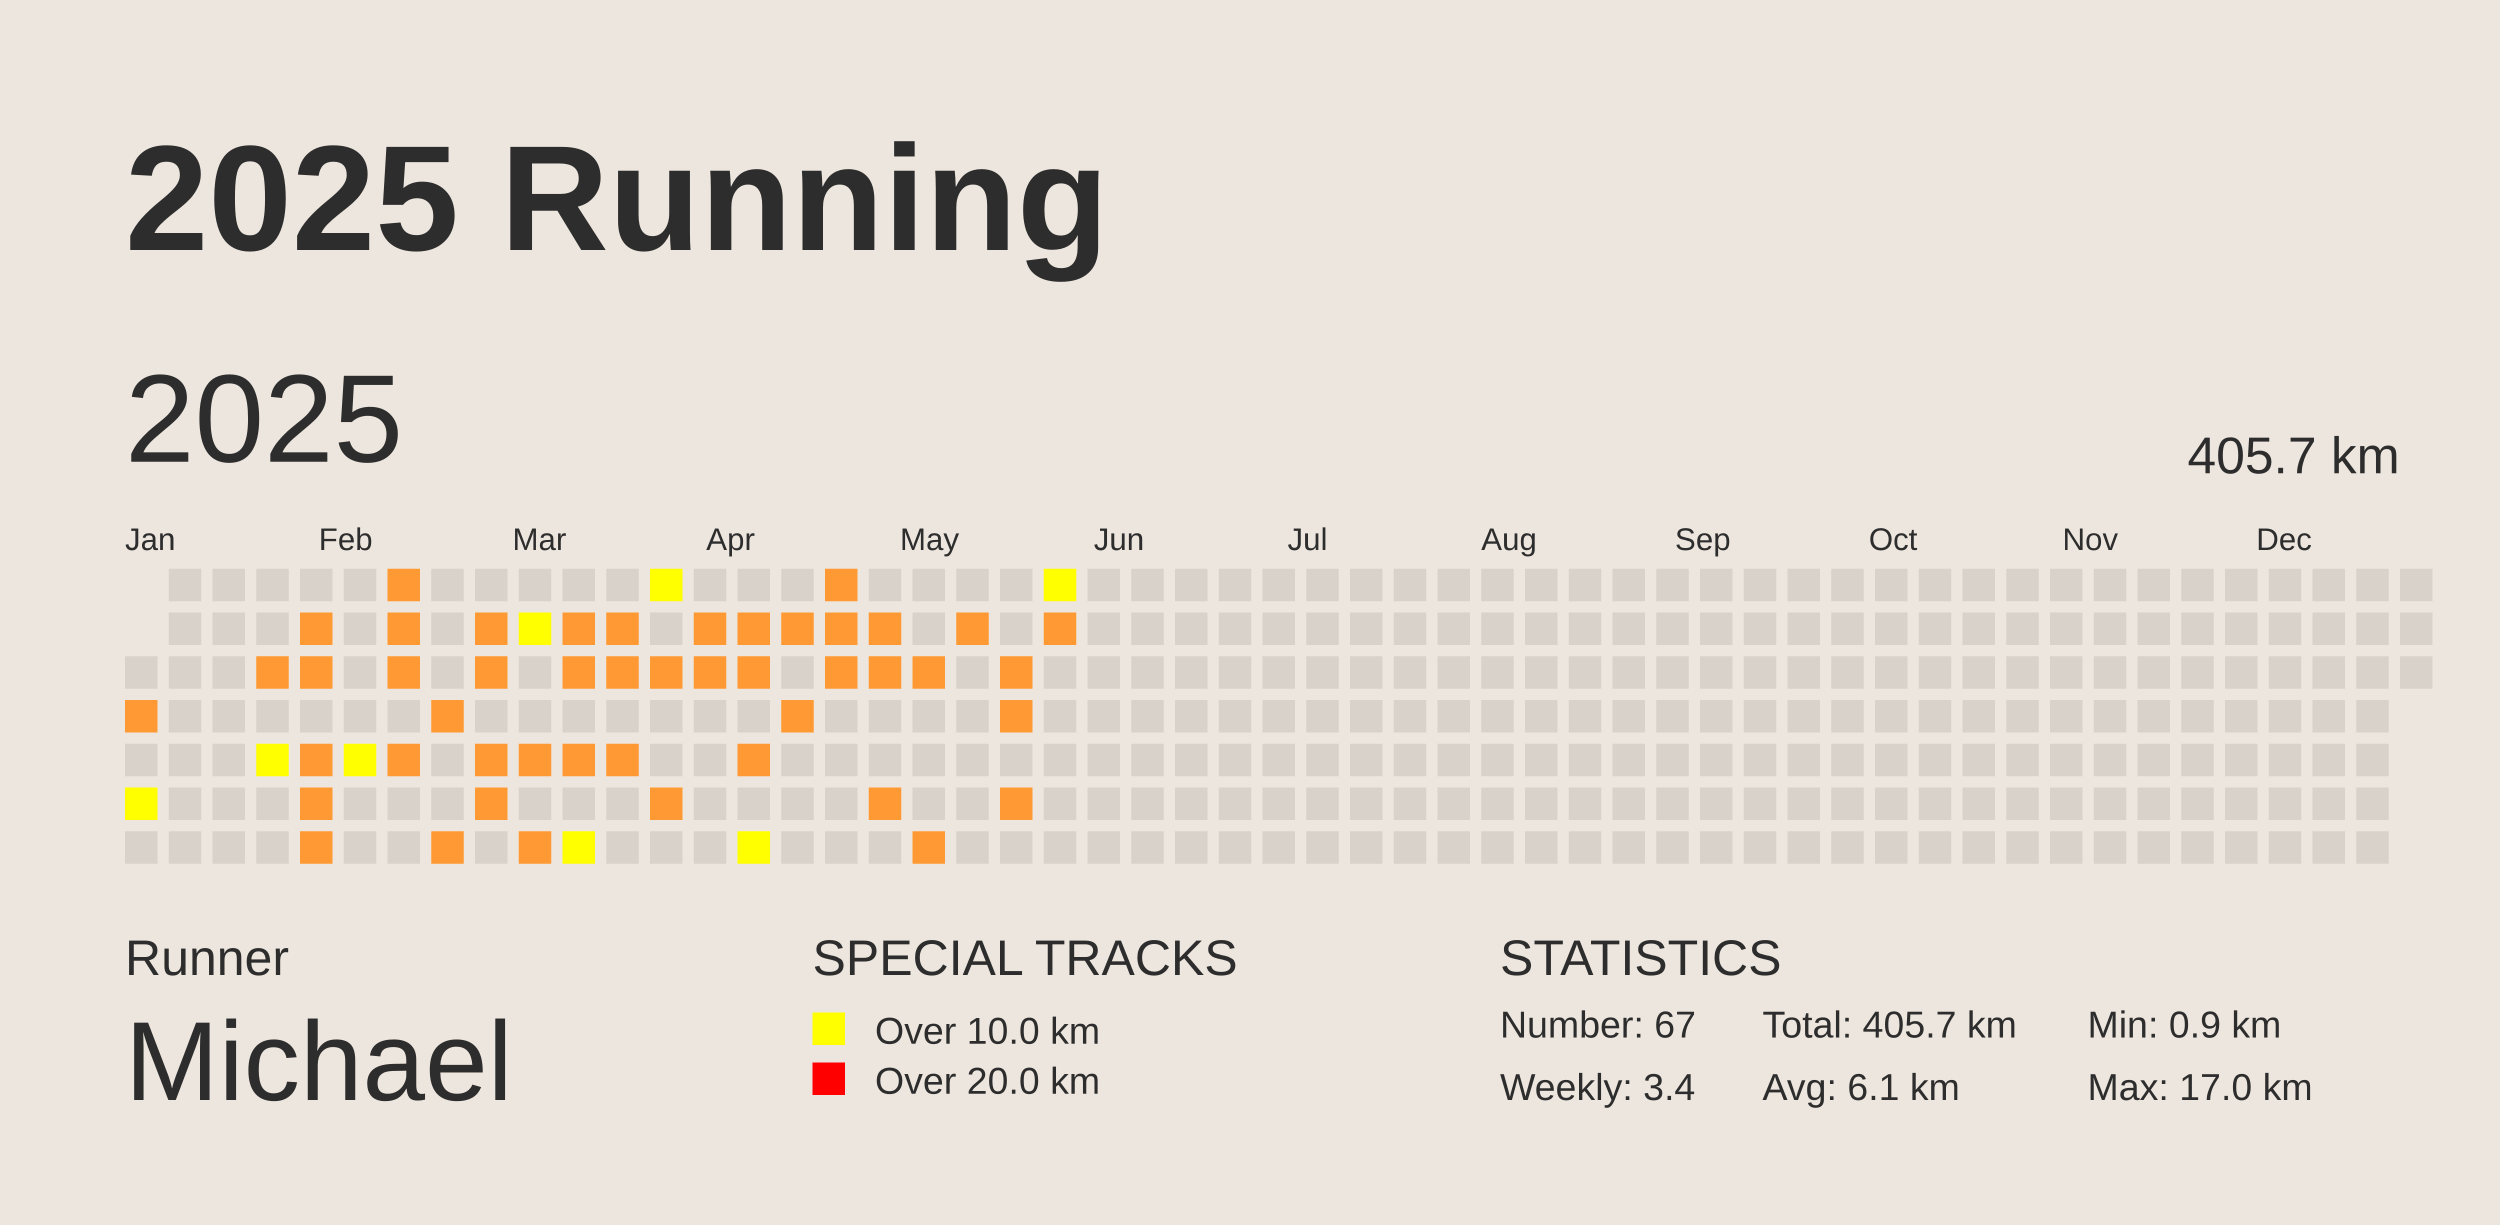
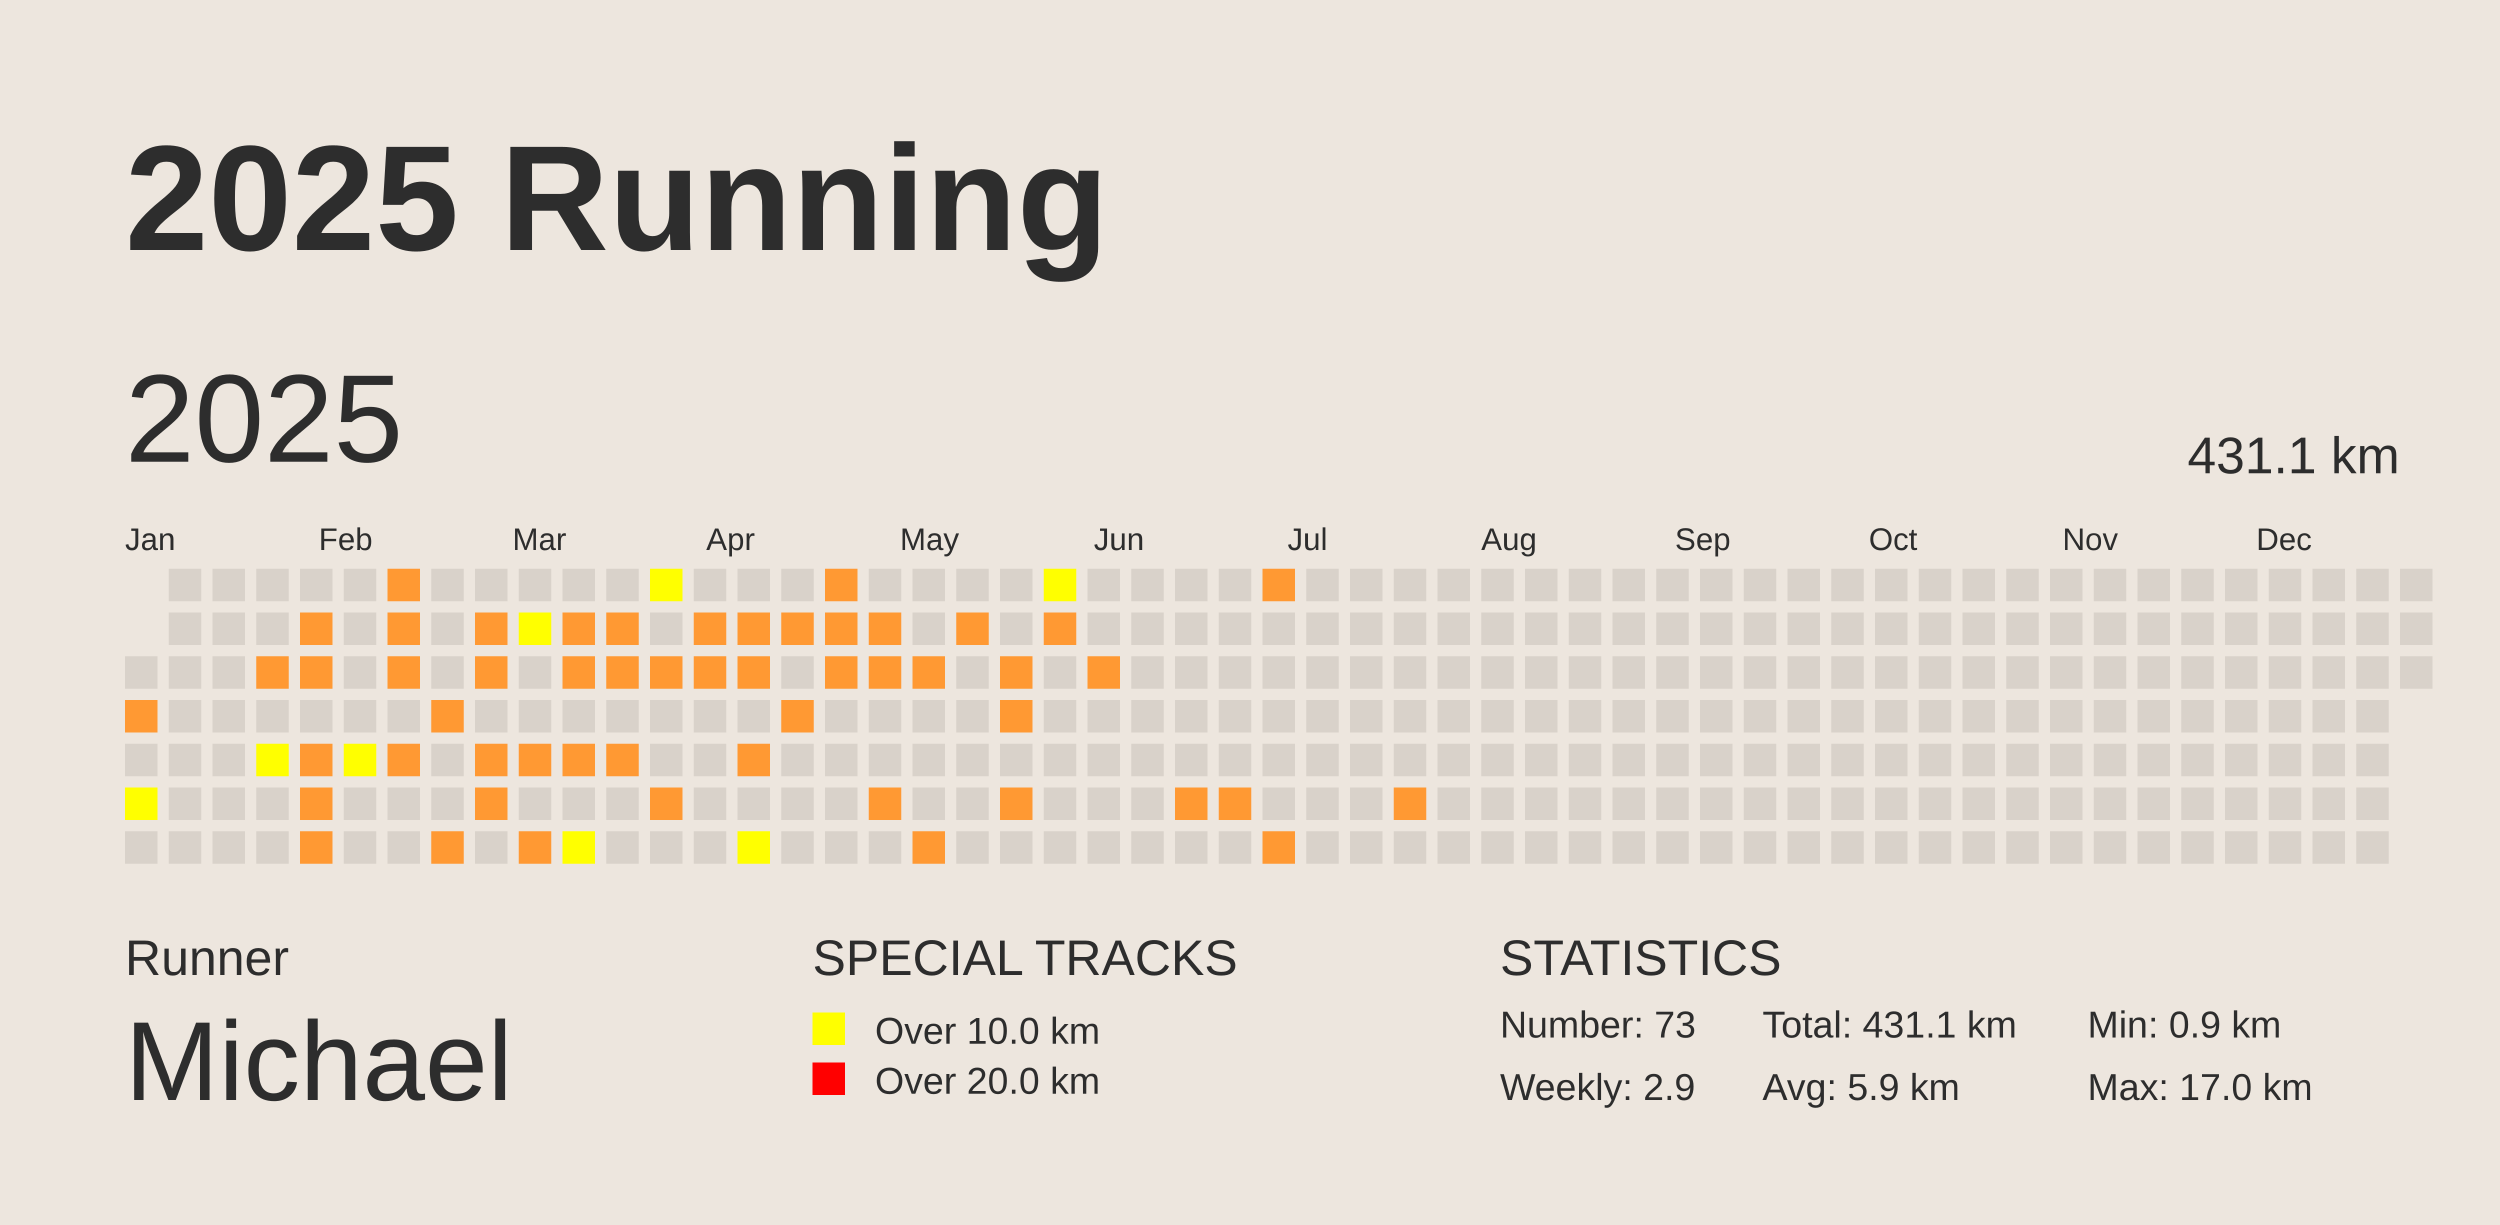
<svg xmlns="http://www.w3.org/2000/svg" baseProfile="full" height="98mm" version="1.1" viewBox="0,0,200,98" width="200mm">
  <defs />
  <rect fill="#EDE6DE" height="98" width="200" x="0" y="0" />
  <text fill="#2D2D2D" style="font-size:12px; font-family:Arial; font-weight:bold;" x="10" y="20">2025 Running</text>
  <text fill="#2D2D2D" style="font-size:4px; font-family:Arial" x="10" y="78">Runner</text>
  <text fill="#2D2D2D" style="font-size:9px; font-family:Arial" x="10" y="88">Michael</text>
  <text fill="#2D2D2D" style="font-size:4px; font-family:Arial" x="65" y="78">SPECIAL TRACKS</text>
  <rect fill="yellow" height="2.6" width="2.6" x="65" y="81" />
  <text fill="#2D2D2D" style="font-size:3px; font-family:Arial" x="70" y="83.5">Over 10.0 km</text>
  <rect fill="red" height="2.6" width="2.6" x="65" y="85" />
  <text fill="#2D2D2D" style="font-size:3px; font-family:Arial" x="70" y="87.5">Over 20.0 km</text>
  <text fill="#2D2D2D" style="font-size:4px; font-family:Arial" x="120" y="78">STATISTICS</text>
-   <text fill="#2D2D2D" style="font-size:3px; font-family:Arial" x="120" y="83">Number: 67</text>
-   <text fill="#2D2D2D" style="font-size:3px; font-family:Arial" x="120" y="88">Weekly: 3.4</text>
-   <text fill="#2D2D2D" style="font-size:3px; font-family:Arial" x="141" y="83">Total: 405.7 km</text>
-   <text fill="#2D2D2D" style="font-size:3px; font-family:Arial" x="141" y="88">Avg: 6.1 km</text>
+   <text fill="#2D2D2D" style="font-size:3px; font-family:Arial" x="120" y="83">Number: 73</text>
+   <text fill="#2D2D2D" style="font-size:3px; font-family:Arial" x="120" y="88">Weekly: 2.9</text>
+   <text fill="#2D2D2D" style="font-size:3px; font-family:Arial" x="141" y="83">Total: 431.1 km</text>
+   <text fill="#2D2D2D" style="font-size:3px; font-family:Arial" x="141" y="88">Avg: 5.9 km</text>
  <text fill="#2D2D2D" style="font-size:3px; font-family:Arial" x="167" y="83">Min: 0.9 km</text>
  <text fill="#2D2D2D" style="font-size:3px; font-family:Arial" x="167" y="88">Max: 17.0 km</text>
  <text dominant-baseline="hanging" fill="#2D2D2D" style="font-size:10.0px; font-family:Arial;" x="10" y="30">2025</text>
-   <text dominant-baseline="hanging" fill="#2D2D2D" style="font-size:4.125px; font-family:Arial;" x="175" y="35">405.7 km</text>
+   <text dominant-baseline="hanging" fill="#2D2D2D" style="font-size:4.125px; font-family:Arial;" x="175" y="35">431.1 km</text>
  <text fill="#2D2D2D" style="font-size:2.5px; font-family:Arial" x="10.0" y="44">Jan</text>
  <text fill="#2D2D2D" style="font-size:2.5px; font-family:Arial" x="25.5" y="44">Feb</text>
  <text fill="#2D2D2D" style="font-size:2.5px; font-family:Arial" x="41.0" y="44">Mar</text>
  <text fill="#2D2D2D" style="font-size:2.5px; font-family:Arial" x="56.5" y="44">Apr</text>
  <text fill="#2D2D2D" style="font-size:2.5px; font-family:Arial" x="72.0" y="44">May</text>
  <text fill="#2D2D2D" style="font-size:2.5px; font-family:Arial" x="87.5" y="44">Jun</text>
  <text fill="#2D2D2D" style="font-size:2.5px; font-family:Arial" x="103.0" y="44">Jul</text>
  <text fill="#2D2D2D" style="font-size:2.5px; font-family:Arial" x="118.5" y="44">Aug</text>
  <text fill="#2D2D2D" style="font-size:2.5px; font-family:Arial" x="134.0" y="44">Sep</text>
  <text fill="#2D2D2D" style="font-size:2.5px; font-family:Arial" x="149.5" y="44">Oct</text>
  <text fill="#2D2D2D" style="font-size:2.5px; font-family:Arial" x="165.0" y="44">Nov</text>
  <text fill="#2D2D2D" style="font-size:2.5px; font-family:Arial" x="180.5" y="44">Dec</text>
  <rect fill="#D9D2CA" height="2.6" width="2.6" x="10.0" y="52.5" />
  <rect fill="#FF9933" height="2.6" width="2.6" x="10.0" y="56.0" />
  <rect fill="#D9D2CA" height="2.6" width="2.6" x="10.0" y="59.5" />
  <rect fill="yellow" height="2.6" width="2.6" x="10.0" y="63.0" />
  <rect fill="#D9D2CA" height="2.6" width="2.6" x="10.0" y="66.5" />
  <rect fill="#D9D2CA" height="2.6" width="2.6" x="13.5" y="45.5" />
  <rect fill="#D9D2CA" height="2.6" width="2.6" x="13.5" y="49.0" />
  <rect fill="#D9D2CA" height="2.6" width="2.6" x="13.5" y="52.5" />
  <rect fill="#D9D2CA" height="2.6" width="2.6" x="13.5" y="56.0" />
  <rect fill="#D9D2CA" height="2.6" width="2.6" x="13.5" y="59.5" />
  <rect fill="#D9D2CA" height="2.6" width="2.6" x="13.5" y="63.0" />
  <rect fill="#D9D2CA" height="2.6" width="2.6" x="13.5" y="66.5" />
  <rect fill="#D9D2CA" height="2.6" width="2.6" x="17.0" y="45.5" />
  <rect fill="#D9D2CA" height="2.6" width="2.6" x="17.0" y="49.0" />
  <rect fill="#D9D2CA" height="2.6" width="2.6" x="17.0" y="52.5" />
  <rect fill="#D9D2CA" height="2.6" width="2.6" x="17.0" y="56.0" />
  <rect fill="#D9D2CA" height="2.6" width="2.6" x="17.0" y="59.5" />
  <rect fill="#D9D2CA" height="2.6" width="2.6" x="17.0" y="63.0" />
  <rect fill="#D9D2CA" height="2.6" width="2.6" x="17.0" y="66.5" />
  <rect fill="#D9D2CA" height="2.6" width="2.6" x="20.5" y="45.5" />
  <rect fill="#D9D2CA" height="2.6" width="2.6" x="20.5" y="49.0" />
  <rect fill="#FF9933" height="2.6" width="2.6" x="20.5" y="52.5" />
  <rect fill="#D9D2CA" height="2.6" width="2.6" x="20.5" y="56.0" />
  <rect fill="yellow" height="2.6" width="2.6" x="20.5" y="59.5" />
  <rect fill="#D9D2CA" height="2.6" width="2.6" x="20.5" y="63.0" />
  <rect fill="#D9D2CA" height="2.6" width="2.6" x="20.5" y="66.5" />
  <rect fill="#D9D2CA" height="2.6" width="2.6" x="24.0" y="45.5" />
  <rect fill="#FF9933" height="2.6" width="2.6" x="24.0" y="49.0" />
  <rect fill="#FF9933" height="2.6" width="2.6" x="24.0" y="52.5" />
  <rect fill="#D9D2CA" height="2.6" width="2.6" x="24.0" y="56.0" />
  <rect fill="#FF9933" height="2.6" width="2.6" x="24.0" y="59.5" />
  <rect fill="#FF9933" height="2.6" width="2.6" x="24.0" y="63.0" />
  <rect fill="#FF9933" height="2.6" width="2.6" x="24.0" y="66.5" />
  <rect fill="#D9D2CA" height="2.6" width="2.6" x="27.5" y="45.5" />
  <rect fill="#D9D2CA" height="2.6" width="2.6" x="27.5" y="49.0" />
  <rect fill="#D9D2CA" height="2.6" width="2.6" x="27.5" y="52.5" />
  <rect fill="#D9D2CA" height="2.6" width="2.6" x="27.5" y="56.0" />
  <rect fill="yellow" height="2.6" width="2.6" x="27.5" y="59.5" />
  <rect fill="#D9D2CA" height="2.6" width="2.6" x="27.5" y="63.0" />
  <rect fill="#D9D2CA" height="2.6" width="2.6" x="27.5" y="66.5" />
  <rect fill="#FF9933" height="2.6" width="2.6" x="31.0" y="45.5" />
  <rect fill="#FF9933" height="2.6" width="2.6" x="31.0" y="49.0" />
  <rect fill="#FF9933" height="2.6" width="2.6" x="31.0" y="52.5" />
  <rect fill="#D9D2CA" height="2.6" width="2.6" x="31.0" y="56.0" />
  <rect fill="#FF9933" height="2.6" width="2.6" x="31.0" y="59.5" />
  <rect fill="#D9D2CA" height="2.6" width="2.6" x="31.0" y="63.0" />
  <rect fill="#D9D2CA" height="2.6" width="2.6" x="31.0" y="66.5" />
  <rect fill="#D9D2CA" height="2.6" width="2.6" x="34.5" y="45.5" />
  <rect fill="#D9D2CA" height="2.6" width="2.6" x="34.5" y="49.0" />
  <rect fill="#D9D2CA" height="2.6" width="2.6" x="34.5" y="52.5" />
  <rect fill="#FF9933" height="2.6" width="2.6" x="34.5" y="56.0" />
  <rect fill="#D9D2CA" height="2.6" width="2.6" x="34.5" y="59.5" />
  <rect fill="#D9D2CA" height="2.6" width="2.6" x="34.5" y="63.0" />
  <rect fill="#FF9933" height="2.6" width="2.6" x="34.5" y="66.5" />
  <rect fill="#D9D2CA" height="2.6" width="2.6" x="38.0" y="45.5" />
  <rect fill="#FF9933" height="2.6" width="2.6" x="38.0" y="49.0" />
  <rect fill="#FF9933" height="2.6" width="2.6" x="38.0" y="52.5" />
  <rect fill="#D9D2CA" height="2.6" width="2.6" x="38.0" y="56.0" />
  <rect fill="#FF9933" height="2.6" width="2.6" x="38.0" y="59.5" />
  <rect fill="#FF9933" height="2.6" width="2.6" x="38.0" y="63.0" />
  <rect fill="#D9D2CA" height="2.6" width="2.6" x="38.0" y="66.5" />
  <rect fill="#D9D2CA" height="2.6" width="2.6" x="41.5" y="45.5" />
  <rect fill="yellow" height="2.6" width="2.6" x="41.5" y="49.0" />
  <rect fill="#D9D2CA" height="2.6" width="2.6" x="41.5" y="52.5" />
  <rect fill="#D9D2CA" height="2.6" width="2.6" x="41.5" y="56.0" />
  <rect fill="#FF9933" height="2.6" width="2.6" x="41.5" y="59.5" />
  <rect fill="#D9D2CA" height="2.6" width="2.6" x="41.5" y="63.0" />
  <rect fill="#FF9933" height="2.6" width="2.6" x="41.5" y="66.5" />
  <rect fill="#D9D2CA" height="2.6" width="2.6" x="45.0" y="45.5" />
  <rect fill="#FF9933" height="2.6" width="2.6" x="45.0" y="49.0" />
  <rect fill="#FF9933" height="2.6" width="2.6" x="45.0" y="52.5" />
  <rect fill="#D9D2CA" height="2.6" width="2.6" x="45.0" y="56.0" />
  <rect fill="#FF9933" height="2.6" width="2.6" x="45.0" y="59.5" />
  <rect fill="#D9D2CA" height="2.6" width="2.6" x="45.0" y="63.0" />
  <rect fill="yellow" height="2.6" width="2.6" x="45.0" y="66.5" />
  <rect fill="#D9D2CA" height="2.6" width="2.6" x="48.5" y="45.5" />
  <rect fill="#FF9933" height="2.6" width="2.6" x="48.5" y="49.0" />
  <rect fill="#FF9933" height="2.6" width="2.6" x="48.5" y="52.5" />
  <rect fill="#D9D2CA" height="2.6" width="2.6" x="48.5" y="56.0" />
  <rect fill="#FF9933" height="2.6" width="2.6" x="48.5" y="59.5" />
  <rect fill="#D9D2CA" height="2.6" width="2.6" x="48.5" y="63.0" />
  <rect fill="#D9D2CA" height="2.6" width="2.6" x="48.5" y="66.5" />
  <rect fill="yellow" height="2.6" width="2.6" x="52.0" y="45.5" />
  <rect fill="#D9D2CA" height="2.6" width="2.6" x="52.0" y="49.0" />
  <rect fill="#FF9933" height="2.6" width="2.6" x="52.0" y="52.5" />
  <rect fill="#D9D2CA" height="2.6" width="2.6" x="52.0" y="56.0" />
  <rect fill="#D9D2CA" height="2.6" width="2.6" x="52.0" y="59.5" />
  <rect fill="#FF9933" height="2.6" width="2.6" x="52.0" y="63.0" />
  <rect fill="#D9D2CA" height="2.6" width="2.6" x="52.0" y="66.5" />
  <rect fill="#D9D2CA" height="2.6" width="2.6" x="55.5" y="45.5" />
  <rect fill="#FF9933" height="2.6" width="2.6" x="55.5" y="49.0" />
  <rect fill="#FF9933" height="2.6" width="2.6" x="55.5" y="52.5" />
  <rect fill="#D9D2CA" height="2.6" width="2.6" x="55.5" y="56.0" />
  <rect fill="#D9D2CA" height="2.6" width="2.6" x="55.5" y="59.5" />
  <rect fill="#D9D2CA" height="2.6" width="2.6" x="55.5" y="63.0" />
  <rect fill="#D9D2CA" height="2.6" width="2.6" x="55.5" y="66.5" />
  <rect fill="#D9D2CA" height="2.6" width="2.6" x="59.0" y="45.5" />
  <rect fill="#FF9933" height="2.6" width="2.6" x="59.0" y="49.0" />
  <rect fill="#FF9933" height="2.6" width="2.6" x="59.0" y="52.5" />
  <rect fill="#D9D2CA" height="2.6" width="2.6" x="59.0" y="56.0" />
  <rect fill="#FF9933" height="2.6" width="2.6" x="59.0" y="59.5" />
  <rect fill="#D9D2CA" height="2.6" width="2.6" x="59.0" y="63.0" />
  <rect fill="yellow" height="2.6" width="2.6" x="59.0" y="66.5" />
  <rect fill="#D9D2CA" height="2.6" width="2.6" x="62.5" y="45.5" />
  <rect fill="#FF9933" height="2.6" width="2.6" x="62.5" y="49.0" />
  <rect fill="#D9D2CA" height="2.6" width="2.6" x="62.5" y="52.5" />
  <rect fill="#FF9933" height="2.6" width="2.6" x="62.5" y="56.0" />
  <rect fill="#D9D2CA" height="2.6" width="2.6" x="62.5" y="59.5" />
  <rect fill="#D9D2CA" height="2.6" width="2.6" x="62.5" y="63.0" />
  <rect fill="#D9D2CA" height="2.6" width="2.6" x="62.5" y="66.5" />
  <rect fill="#FF9933" height="2.6" width="2.6" x="66.0" y="45.5" />
  <rect fill="#FF9933" height="2.6" width="2.6" x="66.0" y="49.0" />
  <rect fill="#FF9933" height="2.6" width="2.6" x="66.0" y="52.5" />
  <rect fill="#D9D2CA" height="2.6" width="2.6" x="66.0" y="56.0" />
  <rect fill="#D9D2CA" height="2.6" width="2.6" x="66.0" y="59.5" />
  <rect fill="#D9D2CA" height="2.6" width="2.6" x="66.0" y="63.0" />
  <rect fill="#D9D2CA" height="2.6" width="2.6" x="66.0" y="66.5" />
  <rect fill="#D9D2CA" height="2.6" width="2.6" x="69.5" y="45.5" />
  <rect fill="#FF9933" height="2.6" width="2.6" x="69.5" y="49.0" />
  <rect fill="#FF9933" height="2.6" width="2.6" x="69.5" y="52.5" />
  <rect fill="#D9D2CA" height="2.6" width="2.6" x="69.5" y="56.0" />
  <rect fill="#D9D2CA" height="2.6" width="2.6" x="69.5" y="59.5" />
  <rect fill="#FF9933" height="2.6" width="2.6" x="69.5" y="63.0" />
  <rect fill="#D9D2CA" height="2.6" width="2.6" x="69.5" y="66.5" />
  <rect fill="#D9D2CA" height="2.6" width="2.6" x="73.0" y="45.5" />
  <rect fill="#D9D2CA" height="2.6" width="2.6" x="73.0" y="49.0" />
  <rect fill="#FF9933" height="2.6" width="2.6" x="73.0" y="52.5" />
  <rect fill="#D9D2CA" height="2.6" width="2.6" x="73.0" y="56.0" />
  <rect fill="#D9D2CA" height="2.6" width="2.6" x="73.0" y="59.5" />
  <rect fill="#D9D2CA" height="2.6" width="2.6" x="73.0" y="63.0" />
  <rect fill="#FF9933" height="2.6" width="2.6" x="73.0" y="66.5" />
  <rect fill="#D9D2CA" height="2.6" width="2.6" x="76.5" y="45.5" />
  <rect fill="#FF9933" height="2.6" width="2.6" x="76.5" y="49.0" />
  <rect fill="#D9D2CA" height="2.6" width="2.6" x="76.5" y="52.5" />
  <rect fill="#D9D2CA" height="2.6" width="2.6" x="76.5" y="56.0" />
  <rect fill="#D9D2CA" height="2.6" width="2.6" x="76.5" y="59.5" />
  <rect fill="#D9D2CA" height="2.6" width="2.6" x="76.5" y="63.0" />
  <rect fill="#D9D2CA" height="2.6" width="2.6" x="76.5" y="66.5" />
  <rect fill="#D9D2CA" height="2.6" width="2.6" x="80.0" y="45.5" />
  <rect fill="#D9D2CA" height="2.6" width="2.6" x="80.0" y="49.0" />
  <rect fill="#FF9933" height="2.6" width="2.6" x="80.0" y="52.5" />
  <rect fill="#FF9933" height="2.6" width="2.6" x="80.0" y="56.0" />
  <rect fill="#D9D2CA" height="2.6" width="2.6" x="80.0" y="59.5" />
  <rect fill="#FF9933" height="2.6" width="2.6" x="80.0" y="63.0" />
  <rect fill="#D9D2CA" height="2.6" width="2.6" x="80.0" y="66.5" />
  <rect fill="yellow" height="2.6" width="2.6" x="83.5" y="45.5" />
  <rect fill="#FF9933" height="2.6" width="2.6" x="83.5" y="49.0" />
  <rect fill="#D9D2CA" height="2.6" width="2.6" x="83.5" y="52.5" />
  <rect fill="#D9D2CA" height="2.6" width="2.6" x="83.5" y="56.0" />
  <rect fill="#D9D2CA" height="2.6" width="2.6" x="83.5" y="59.5" />
  <rect fill="#D9D2CA" height="2.6" width="2.6" x="83.5" y="63.0" />
  <rect fill="#D9D2CA" height="2.6" width="2.6" x="83.5" y="66.5" />
  <rect fill="#D9D2CA" height="2.6" width="2.6" x="87.0" y="45.5" />
  <rect fill="#D9D2CA" height="2.6" width="2.6" x="87.0" y="49.0" />
-   <rect fill="#D9D2CA" height="2.6" width="2.6" x="87.0" y="52.5" />
+   <rect fill="#FF9933" height="2.6" width="2.6" x="87.0" y="52.5" />
  <rect fill="#D9D2CA" height="2.6" width="2.6" x="87.0" y="56.0" />
  <rect fill="#D9D2CA" height="2.6" width="2.6" x="87.0" y="59.5" />
  <rect fill="#D9D2CA" height="2.6" width="2.6" x="87.0" y="63.0" />
  <rect fill="#D9D2CA" height="2.6" width="2.6" x="87.0" y="66.5" />
  <rect fill="#D9D2CA" height="2.6" width="2.6" x="90.5" y="45.5" />
  <rect fill="#D9D2CA" height="2.6" width="2.6" x="90.5" y="49.0" />
  <rect fill="#D9D2CA" height="2.6" width="2.6" x="90.5" y="52.5" />
  <rect fill="#D9D2CA" height="2.6" width="2.6" x="90.5" y="56.0" />
  <rect fill="#D9D2CA" height="2.6" width="2.6" x="90.5" y="59.5" />
  <rect fill="#D9D2CA" height="2.6" width="2.6" x="90.5" y="63.0" />
  <rect fill="#D9D2CA" height="2.6" width="2.6" x="90.5" y="66.5" />
  <rect fill="#D9D2CA" height="2.6" width="2.6" x="94.0" y="45.5" />
  <rect fill="#D9D2CA" height="2.6" width="2.6" x="94.0" y="49.0" />
  <rect fill="#D9D2CA" height="2.6" width="2.6" x="94.0" y="52.5" />
  <rect fill="#D9D2CA" height="2.6" width="2.6" x="94.0" y="56.0" />
  <rect fill="#D9D2CA" height="2.6" width="2.6" x="94.0" y="59.5" />
-   <rect fill="#D9D2CA" height="2.6" width="2.6" x="94.0" y="63.0" />
+   <rect fill="#FF9933" height="2.6" width="2.6" x="94.0" y="63.0" />
  <rect fill="#D9D2CA" height="2.6" width="2.6" x="94.0" y="66.5" />
  <rect fill="#D9D2CA" height="2.6" width="2.6" x="97.5" y="45.5" />
  <rect fill="#D9D2CA" height="2.6" width="2.6" x="97.5" y="49.0" />
  <rect fill="#D9D2CA" height="2.6" width="2.6" x="97.5" y="52.5" />
  <rect fill="#D9D2CA" height="2.6" width="2.6" x="97.5" y="56.0" />
  <rect fill="#D9D2CA" height="2.6" width="2.6" x="97.5" y="59.5" />
-   <rect fill="#D9D2CA" height="2.6" width="2.6" x="97.5" y="63.0" />
+   <rect fill="#FF9933" height="2.6" width="2.6" x="97.5" y="63.0" />
  <rect fill="#D9D2CA" height="2.6" width="2.6" x="97.5" y="66.5" />
-   <rect fill="#D9D2CA" height="2.6" width="2.6" x="101.0" y="45.5" />
+   <rect fill="#FF9933" height="2.6" width="2.6" x="101.0" y="45.5" />
  <rect fill="#D9D2CA" height="2.6" width="2.6" x="101.0" y="49.0" />
  <rect fill="#D9D2CA" height="2.6" width="2.6" x="101.0" y="52.5" />
  <rect fill="#D9D2CA" height="2.6" width="2.6" x="101.0" y="56.0" />
  <rect fill="#D9D2CA" height="2.6" width="2.6" x="101.0" y="59.5" />
  <rect fill="#D9D2CA" height="2.6" width="2.6" x="101.0" y="63.0" />
-   <rect fill="#D9D2CA" height="2.6" width="2.6" x="101.0" y="66.5" />
+   <rect fill="#FF9933" height="2.6" width="2.6" x="101.0" y="66.5" />
  <rect fill="#D9D2CA" height="2.6" width="2.6" x="104.5" y="45.5" />
  <rect fill="#D9D2CA" height="2.6" width="2.6" x="104.5" y="49.0" />
  <rect fill="#D9D2CA" height="2.6" width="2.6" x="104.5" y="52.5" />
  <rect fill="#D9D2CA" height="2.6" width="2.6" x="104.5" y="56.0" />
  <rect fill="#D9D2CA" height="2.6" width="2.6" x="104.5" y="59.5" />
  <rect fill="#D9D2CA" height="2.6" width="2.6" x="104.5" y="63.0" />
  <rect fill="#D9D2CA" height="2.6" width="2.6" x="104.5" y="66.5" />
  <rect fill="#D9D2CA" height="2.6" width="2.6" x="108.0" y="45.5" />
  <rect fill="#D9D2CA" height="2.6" width="2.6" x="108.0" y="49.0" />
  <rect fill="#D9D2CA" height="2.6" width="2.6" x="108.0" y="52.5" />
  <rect fill="#D9D2CA" height="2.6" width="2.6" x="108.0" y="56.0" />
  <rect fill="#D9D2CA" height="2.6" width="2.6" x="108.0" y="59.5" />
  <rect fill="#D9D2CA" height="2.6" width="2.6" x="108.0" y="63.0" />
  <rect fill="#D9D2CA" height="2.6" width="2.6" x="108.0" y="66.5" />
  <rect fill="#D9D2CA" height="2.6" width="2.6" x="111.5" y="45.5" />
  <rect fill="#D9D2CA" height="2.6" width="2.6" x="111.5" y="49.0" />
  <rect fill="#D9D2CA" height="2.6" width="2.6" x="111.5" y="52.5" />
  <rect fill="#D9D2CA" height="2.6" width="2.6" x="111.5" y="56.0" />
  <rect fill="#D9D2CA" height="2.6" width="2.6" x="111.5" y="59.5" />
-   <rect fill="#D9D2CA" height="2.6" width="2.6" x="111.5" y="63.0" />
+   <rect fill="#FF9933" height="2.6" width="2.6" x="111.5" y="63.0" />
  <rect fill="#D9D2CA" height="2.6" width="2.6" x="111.5" y="66.5" />
  <rect fill="#D9D2CA" height="2.6" width="2.6" x="115.0" y="45.5" />
  <rect fill="#D9D2CA" height="2.6" width="2.6" x="115.0" y="49.0" />
  <rect fill="#D9D2CA" height="2.6" width="2.6" x="115.0" y="52.5" />
  <rect fill="#D9D2CA" height="2.6" width="2.6" x="115.0" y="56.0" />
  <rect fill="#D9D2CA" height="2.6" width="2.6" x="115.0" y="59.5" />
  <rect fill="#D9D2CA" height="2.6" width="2.6" x="115.0" y="63.0" />
  <rect fill="#D9D2CA" height="2.6" width="2.6" x="115.0" y="66.5" />
  <rect fill="#D9D2CA" height="2.6" width="2.6" x="118.5" y="45.5" />
  <rect fill="#D9D2CA" height="2.6" width="2.6" x="118.5" y="49.0" />
  <rect fill="#D9D2CA" height="2.6" width="2.6" x="118.5" y="52.5" />
  <rect fill="#D9D2CA" height="2.6" width="2.6" x="118.5" y="56.0" />
  <rect fill="#D9D2CA" height="2.6" width="2.6" x="118.5" y="59.5" />
  <rect fill="#D9D2CA" height="2.6" width="2.6" x="118.5" y="63.0" />
  <rect fill="#D9D2CA" height="2.6" width="2.6" x="118.5" y="66.5" />
  <rect fill="#D9D2CA" height="2.6" width="2.6" x="122.0" y="45.5" />
  <rect fill="#D9D2CA" height="2.6" width="2.6" x="122.0" y="49.0" />
  <rect fill="#D9D2CA" height="2.6" width="2.6" x="122.0" y="52.5" />
  <rect fill="#D9D2CA" height="2.6" width="2.6" x="122.0" y="56.0" />
  <rect fill="#D9D2CA" height="2.6" width="2.6" x="122.0" y="59.5" />
  <rect fill="#D9D2CA" height="2.6" width="2.6" x="122.0" y="63.0" />
  <rect fill="#D9D2CA" height="2.6" width="2.6" x="122.0" y="66.5" />
  <rect fill="#D9D2CA" height="2.6" width="2.6" x="125.5" y="45.5" />
  <rect fill="#D9D2CA" height="2.6" width="2.6" x="125.5" y="49.0" />
  <rect fill="#D9D2CA" height="2.6" width="2.6" x="125.5" y="52.5" />
  <rect fill="#D9D2CA" height="2.6" width="2.6" x="125.5" y="56.0" />
  <rect fill="#D9D2CA" height="2.6" width="2.6" x="125.5" y="59.5" />
  <rect fill="#D9D2CA" height="2.6" width="2.6" x="125.5" y="63.0" />
  <rect fill="#D9D2CA" height="2.6" width="2.6" x="125.5" y="66.5" />
  <rect fill="#D9D2CA" height="2.6" width="2.6" x="129.0" y="45.5" />
  <rect fill="#D9D2CA" height="2.6" width="2.6" x="129.0" y="49.0" />
  <rect fill="#D9D2CA" height="2.6" width="2.6" x="129.0" y="52.5" />
  <rect fill="#D9D2CA" height="2.6" width="2.6" x="129.0" y="56.0" />
  <rect fill="#D9D2CA" height="2.6" width="2.6" x="129.0" y="59.5" />
  <rect fill="#D9D2CA" height="2.6" width="2.6" x="129.0" y="63.0" />
  <rect fill="#D9D2CA" height="2.6" width="2.6" x="129.0" y="66.5" />
  <rect fill="#D9D2CA" height="2.6" width="2.6" x="132.5" y="45.5" />
  <rect fill="#D9D2CA" height="2.6" width="2.6" x="132.5" y="49.0" />
  <rect fill="#D9D2CA" height="2.6" width="2.6" x="132.5" y="52.5" />
  <rect fill="#D9D2CA" height="2.6" width="2.6" x="132.5" y="56.0" />
  <rect fill="#D9D2CA" height="2.6" width="2.6" x="132.5" y="59.5" />
  <rect fill="#D9D2CA" height="2.6" width="2.6" x="132.5" y="63.0" />
  <rect fill="#D9D2CA" height="2.6" width="2.6" x="132.5" y="66.5" />
  <rect fill="#D9D2CA" height="2.6" width="2.6" x="136.0" y="45.5" />
  <rect fill="#D9D2CA" height="2.6" width="2.6" x="136.0" y="49.0" />
  <rect fill="#D9D2CA" height="2.6" width="2.6" x="136.0" y="52.5" />
  <rect fill="#D9D2CA" height="2.6" width="2.6" x="136.0" y="56.0" />
  <rect fill="#D9D2CA" height="2.6" width="2.6" x="136.0" y="59.5" />
  <rect fill="#D9D2CA" height="2.6" width="2.6" x="136.0" y="63.0" />
  <rect fill="#D9D2CA" height="2.6" width="2.6" x="136.0" y="66.5" />
  <rect fill="#D9D2CA" height="2.6" width="2.6" x="139.5" y="45.5" />
  <rect fill="#D9D2CA" height="2.6" width="2.6" x="139.5" y="49.0" />
  <rect fill="#D9D2CA" height="2.6" width="2.6" x="139.5" y="52.5" />
  <rect fill="#D9D2CA" height="2.6" width="2.6" x="139.5" y="56.0" />
  <rect fill="#D9D2CA" height="2.6" width="2.6" x="139.5" y="59.5" />
  <rect fill="#D9D2CA" height="2.6" width="2.6" x="139.5" y="63.0" />
  <rect fill="#D9D2CA" height="2.6" width="2.6" x="139.5" y="66.5" />
  <rect fill="#D9D2CA" height="2.6" width="2.6" x="143.0" y="45.5" />
  <rect fill="#D9D2CA" height="2.6" width="2.6" x="143.0" y="49.0" />
  <rect fill="#D9D2CA" height="2.6" width="2.6" x="143.0" y="52.5" />
  <rect fill="#D9D2CA" height="2.6" width="2.6" x="143.0" y="56.0" />
  <rect fill="#D9D2CA" height="2.6" width="2.6" x="143.0" y="59.5" />
  <rect fill="#D9D2CA" height="2.6" width="2.6" x="143.0" y="63.0" />
  <rect fill="#D9D2CA" height="2.6" width="2.6" x="143.0" y="66.5" />
  <rect fill="#D9D2CA" height="2.6" width="2.6" x="146.5" y="45.5" />
  <rect fill="#D9D2CA" height="2.6" width="2.6" x="146.5" y="49.0" />
  <rect fill="#D9D2CA" height="2.6" width="2.6" x="146.5" y="52.5" />
  <rect fill="#D9D2CA" height="2.6" width="2.6" x="146.5" y="56.0" />
  <rect fill="#D9D2CA" height="2.6" width="2.6" x="146.5" y="59.5" />
  <rect fill="#D9D2CA" height="2.6" width="2.6" x="146.5" y="63.0" />
  <rect fill="#D9D2CA" height="2.6" width="2.6" x="146.5" y="66.5" />
  <rect fill="#D9D2CA" height="2.6" width="2.6" x="150.0" y="45.5" />
  <rect fill="#D9D2CA" height="2.6" width="2.6" x="150.0" y="49.0" />
  <rect fill="#D9D2CA" height="2.6" width="2.6" x="150.0" y="52.5" />
  <rect fill="#D9D2CA" height="2.6" width="2.6" x="150.0" y="56.0" />
  <rect fill="#D9D2CA" height="2.6" width="2.6" x="150.0" y="59.5" />
  <rect fill="#D9D2CA" height="2.6" width="2.6" x="150.0" y="63.0" />
  <rect fill="#D9D2CA" height="2.6" width="2.6" x="150.0" y="66.5" />
  <rect fill="#D9D2CA" height="2.6" width="2.6" x="153.5" y="45.5" />
  <rect fill="#D9D2CA" height="2.6" width="2.6" x="153.5" y="49.0" />
  <rect fill="#D9D2CA" height="2.6" width="2.6" x="153.5" y="52.5" />
  <rect fill="#D9D2CA" height="2.6" width="2.6" x="153.5" y="56.0" />
  <rect fill="#D9D2CA" height="2.6" width="2.6" x="153.5" y="59.5" />
  <rect fill="#D9D2CA" height="2.6" width="2.6" x="153.5" y="63.0" />
  <rect fill="#D9D2CA" height="2.6" width="2.6" x="153.5" y="66.5" />
  <rect fill="#D9D2CA" height="2.6" width="2.6" x="157.0" y="45.5" />
  <rect fill="#D9D2CA" height="2.6" width="2.6" x="157.0" y="49.0" />
  <rect fill="#D9D2CA" height="2.6" width="2.6" x="157.0" y="52.5" />
  <rect fill="#D9D2CA" height="2.6" width="2.6" x="157.0" y="56.0" />
  <rect fill="#D9D2CA" height="2.6" width="2.6" x="157.0" y="59.5" />
  <rect fill="#D9D2CA" height="2.6" width="2.6" x="157.0" y="63.0" />
  <rect fill="#D9D2CA" height="2.6" width="2.6" x="157.0" y="66.5" />
  <rect fill="#D9D2CA" height="2.6" width="2.6" x="160.5" y="45.5" />
  <rect fill="#D9D2CA" height="2.6" width="2.6" x="160.5" y="49.0" />
  <rect fill="#D9D2CA" height="2.6" width="2.6" x="160.5" y="52.5" />
  <rect fill="#D9D2CA" height="2.6" width="2.6" x="160.5" y="56.0" />
  <rect fill="#D9D2CA" height="2.6" width="2.6" x="160.5" y="59.5" />
  <rect fill="#D9D2CA" height="2.6" width="2.6" x="160.5" y="63.0" />
  <rect fill="#D9D2CA" height="2.6" width="2.6" x="160.5" y="66.5" />
  <rect fill="#D9D2CA" height="2.6" width="2.6" x="164.0" y="45.5" />
  <rect fill="#D9D2CA" height="2.6" width="2.6" x="164.0" y="49.0" />
  <rect fill="#D9D2CA" height="2.6" width="2.6" x="164.0" y="52.5" />
  <rect fill="#D9D2CA" height="2.6" width="2.6" x="164.0" y="56.0" />
  <rect fill="#D9D2CA" height="2.6" width="2.6" x="164.0" y="59.5" />
  <rect fill="#D9D2CA" height="2.6" width="2.6" x="164.0" y="63.0" />
  <rect fill="#D9D2CA" height="2.6" width="2.6" x="164.0" y="66.5" />
  <rect fill="#D9D2CA" height="2.6" width="2.6" x="167.5" y="45.5" />
  <rect fill="#D9D2CA" height="2.6" width="2.6" x="167.5" y="49.0" />
  <rect fill="#D9D2CA" height="2.6" width="2.6" x="167.5" y="52.5" />
  <rect fill="#D9D2CA" height="2.6" width="2.6" x="167.5" y="56.0" />
  <rect fill="#D9D2CA" height="2.6" width="2.6" x="167.5" y="59.5" />
  <rect fill="#D9D2CA" height="2.6" width="2.6" x="167.5" y="63.0" />
  <rect fill="#D9D2CA" height="2.6" width="2.6" x="167.5" y="66.5" />
  <rect fill="#D9D2CA" height="2.6" width="2.6" x="171.0" y="45.5" />
  <rect fill="#D9D2CA" height="2.6" width="2.6" x="171.0" y="49.0" />
  <rect fill="#D9D2CA" height="2.6" width="2.6" x="171.0" y="52.5" />
  <rect fill="#D9D2CA" height="2.6" width="2.6" x="171.0" y="56.0" />
  <rect fill="#D9D2CA" height="2.6" width="2.6" x="171.0" y="59.5" />
  <rect fill="#D9D2CA" height="2.6" width="2.6" x="171.0" y="63.0" />
  <rect fill="#D9D2CA" height="2.6" width="2.6" x="171.0" y="66.5" />
  <rect fill="#D9D2CA" height="2.6" width="2.6" x="174.5" y="45.5" />
  <rect fill="#D9D2CA" height="2.6" width="2.6" x="174.5" y="49.0" />
  <rect fill="#D9D2CA" height="2.6" width="2.6" x="174.5" y="52.5" />
  <rect fill="#D9D2CA" height="2.6" width="2.6" x="174.5" y="56.0" />
  <rect fill="#D9D2CA" height="2.6" width="2.6" x="174.5" y="59.5" />
  <rect fill="#D9D2CA" height="2.6" width="2.6" x="174.5" y="63.0" />
  <rect fill="#D9D2CA" height="2.6" width="2.6" x="174.5" y="66.5" />
  <rect fill="#D9D2CA" height="2.6" width="2.6" x="178.0" y="45.5" />
  <rect fill="#D9D2CA" height="2.6" width="2.6" x="178.0" y="49.0" />
  <rect fill="#D9D2CA" height="2.6" width="2.6" x="178.0" y="52.5" />
  <rect fill="#D9D2CA" height="2.6" width="2.6" x="178.0" y="56.0" />
  <rect fill="#D9D2CA" height="2.6" width="2.6" x="178.0" y="59.5" />
  <rect fill="#D9D2CA" height="2.6" width="2.6" x="178.0" y="63.0" />
  <rect fill="#D9D2CA" height="2.6" width="2.6" x="178.0" y="66.5" />
  <rect fill="#D9D2CA" height="2.6" width="2.6" x="181.5" y="45.5" />
  <rect fill="#D9D2CA" height="2.6" width="2.6" x="181.5" y="49.0" />
  <rect fill="#D9D2CA" height="2.6" width="2.6" x="181.5" y="52.5" />
  <rect fill="#D9D2CA" height="2.6" width="2.6" x="181.5" y="56.0" />
  <rect fill="#D9D2CA" height="2.6" width="2.6" x="181.5" y="59.5" />
  <rect fill="#D9D2CA" height="2.6" width="2.6" x="181.5" y="63.0" />
  <rect fill="#D9D2CA" height="2.6" width="2.6" x="181.5" y="66.5" />
  <rect fill="#D9D2CA" height="2.6" width="2.6" x="185.0" y="45.5" />
  <rect fill="#D9D2CA" height="2.6" width="2.6" x="185.0" y="49.0" />
  <rect fill="#D9D2CA" height="2.6" width="2.6" x="185.0" y="52.5" />
  <rect fill="#D9D2CA" height="2.6" width="2.6" x="185.0" y="56.0" />
  <rect fill="#D9D2CA" height="2.6" width="2.6" x="185.0" y="59.5" />
  <rect fill="#D9D2CA" height="2.6" width="2.6" x="185.0" y="63.0" />
  <rect fill="#D9D2CA" height="2.6" width="2.6" x="185.0" y="66.5" />
  <rect fill="#D9D2CA" height="2.6" width="2.6" x="188.5" y="45.5" />
  <rect fill="#D9D2CA" height="2.6" width="2.6" x="188.5" y="49.0" />
  <rect fill="#D9D2CA" height="2.6" width="2.6" x="188.5" y="52.5" />
  <rect fill="#D9D2CA" height="2.6" width="2.6" x="188.5" y="56.0" />
  <rect fill="#D9D2CA" height="2.6" width="2.6" x="188.5" y="59.5" />
  <rect fill="#D9D2CA" height="2.6" width="2.6" x="188.5" y="63.0" />
  <rect fill="#D9D2CA" height="2.6" width="2.6" x="188.5" y="66.5" />
  <rect fill="#D9D2CA" height="2.6" width="2.6" x="192.0" y="45.5" />
  <rect fill="#D9D2CA" height="2.6" width="2.6" x="192.0" y="49.0" />
  <rect fill="#D9D2CA" height="2.6" width="2.6" x="192.0" y="52.5" />
</svg>
